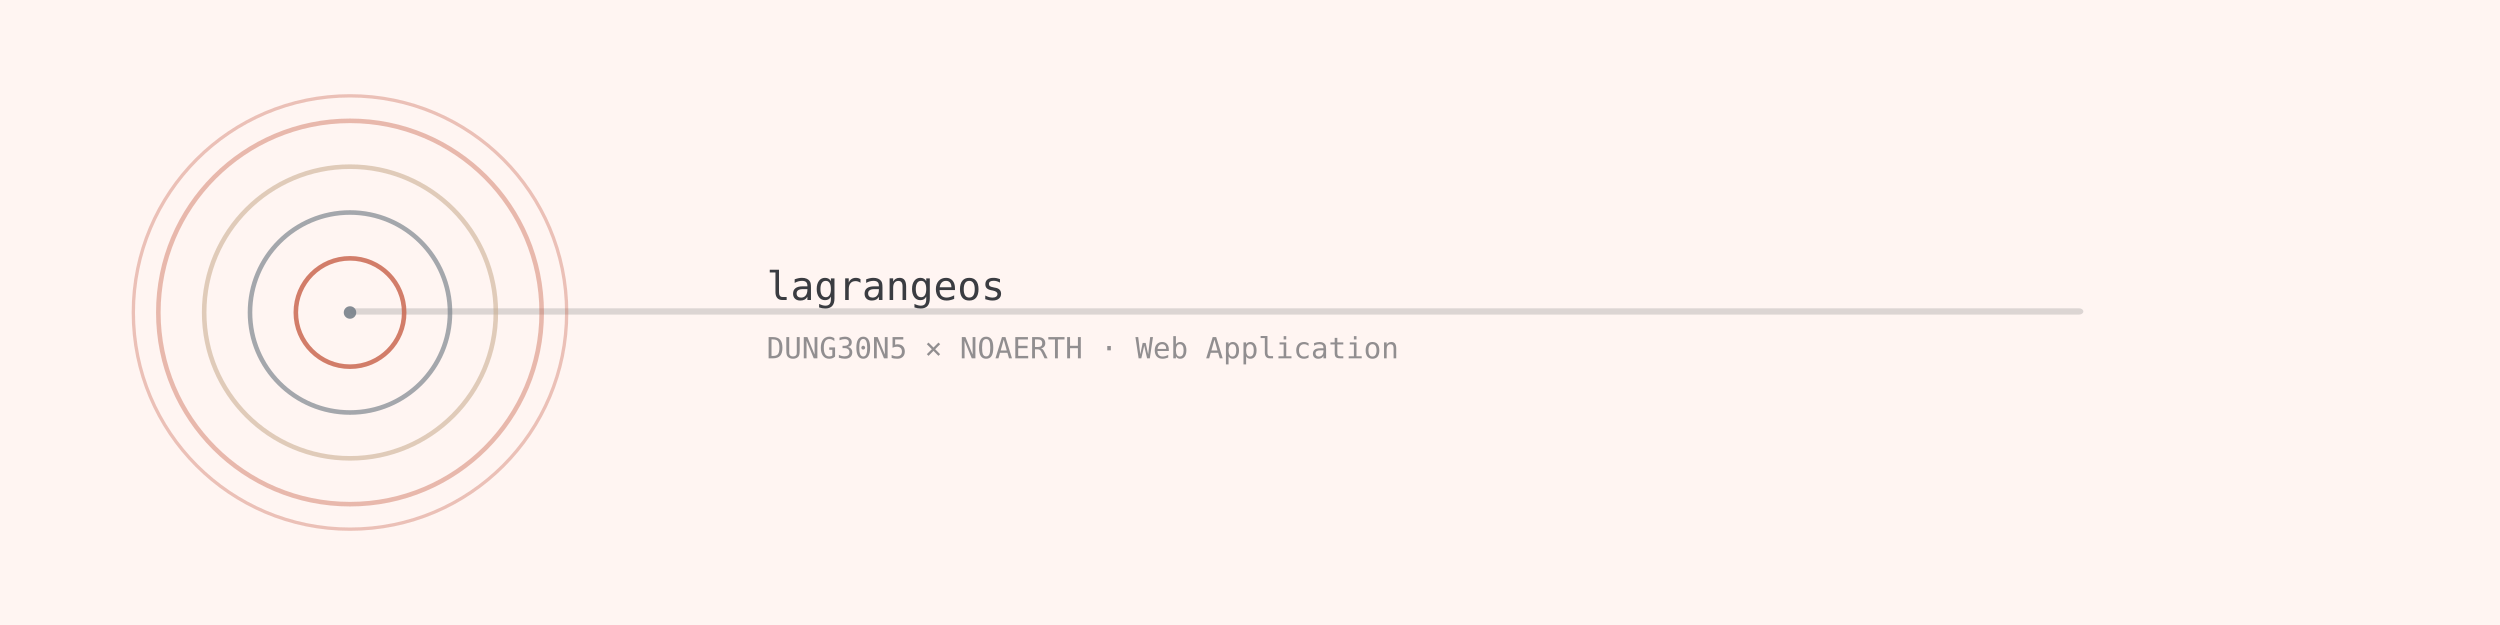
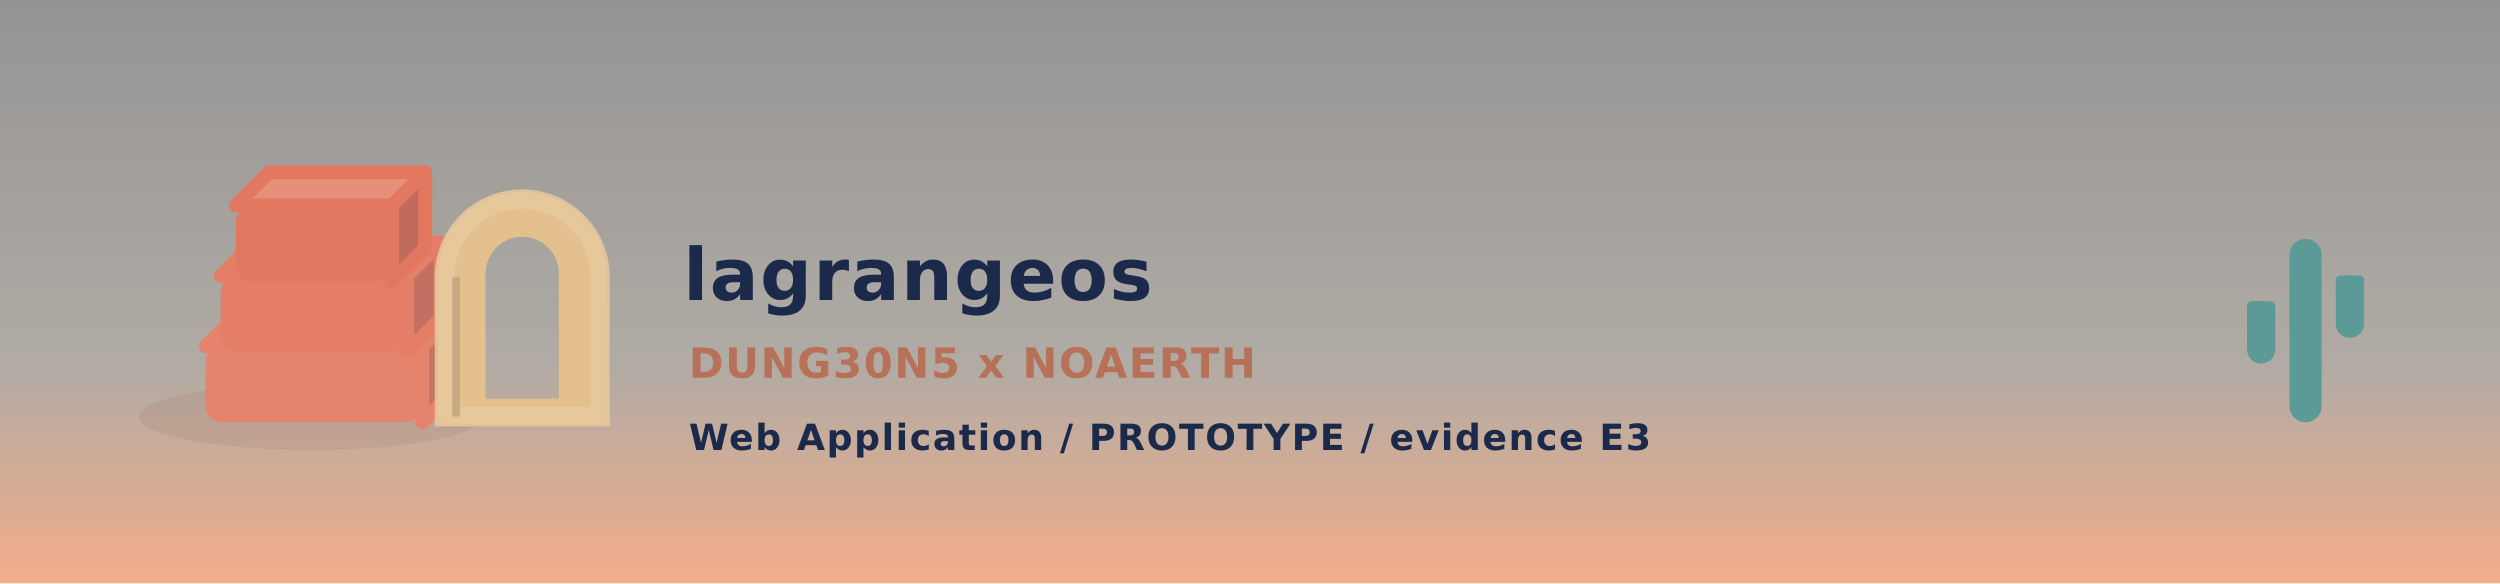
- <svg xmlns="http://www.w3.org/2000/svg" viewBox="0 0 1200 300" width="1200" height="300" role="img" aria-label="lagrangeos identity object">
-   <rect width="1200" height="300" fill="#fff5f2" />
-   <defs>
-     <linearGradient id="gft" x1="0" y1="0" x2="1" y2="1">
-       <stop offset="0%" stop-color="#c75f48" />
-       <stop offset="100%" stop-color="#78818a" />
-     </linearGradient>
-   </defs>
-   <rect x="168.00" y="148.00" width="832.00" height="3.00" rx="2.00" fill="rgba(37,40,46,0.160)" opacity="1.00" />
-   <circle cx="168.00" cy="150.00" r="26.00" fill="none" stroke="rgba(199,95,72,0.800)" stroke-width="2.20" opacity="1.00" />
-   <circle cx="168.00" cy="150.00" r="48.00" fill="none" stroke="rgba(120,129,138,0.670)" stroke-width="2.20" opacity="1.00" />
-   <circle cx="168.00" cy="150.00" r="70.00" fill="none" stroke="rgba(199,168,138,0.540)" stroke-width="2.20" opacity="1.00" />
-   <circle cx="168.00" cy="150.00" r="92.00" fill="none" stroke="rgba(199,95,72,0.410)" stroke-width="2.20" opacity="1.00" />
+ <svg xmlns="http://www.w3.org/2000/svg" width="900" height="210" viewBox="0 0 900 210" role="img" aria-label="lagrangeos - identity object">
+   <linearGradient id="skyf" x1="0" y1="0" x2="0" y2="1">
+     <stop offset="0" stop-color="#959494" />
+     <stop offset="0.62" stop-color="#b0aba4" />
+     <stop offset="1" stop-color="#f3ad8a" />
+   </linearGradient>
+   <rect width="900" height="210" fill="url(#skyf)" />
+   <rect x="0" y="352" width="900" height="-142" fill="#e9cda3" />
+   <rect x="0" y="352" width="900" height="3" fill="#ebd1a9" />
+   <ellipse cx="112" cy="150" rx="62" ry="12" fill="rgba(138,90,68,0.11)" />
  <g>
-     <circle cx="168.00" cy="150.00" r="104.00" fill="none" stroke="rgba(199,95,72,0.350)" stroke-width="1.60" opacity="1.00" />
-     <animate attributeName="opacity" values="0.25;1.0;0.25" dur="14.9s" begin="0s" repeatCount="indefinite" />
+     <path d="M74,124.67 L152,124.67 L164,112.67 L86,112.67 Z" fill="#e99a82" stroke="#e5846c" stroke-width="5" stroke-linejoin="round" />
+     <path d="M152,124.67 L164,112.67 L164,140 L152,152 Z" fill="#c37566" stroke="#e5846c" stroke-width="5" stroke-linejoin="round" />
+     <rect x="74" y="124.67" width="78" height="27.33" rx="6" fill="#e5846c" />
+     <path d="M79.46,99.33 L146.54,99.33 L158.54,87.33 L91.46,87.33 Z" fill="#e8957d" stroke="#e47e66" stroke-width="5" stroke-linejoin="round" />
+     <path d="M146.54,99.33 L158.54,87.33 L158.54,114.67 L146.54,126.67 Z" fill="#c27061" stroke="#e47e66" stroke-width="5" stroke-linejoin="round" />
+     <rect x="79.46" y="99.33" width="67.08" height="27.33" rx="6" fill="#e47e66" />
+     <path d="M84.92,74 L141.08,74 L153.08,62 L96.92,62 Z" fill="#e79079" stroke="#e37861" stroke-width="5" stroke-linejoin="round" />
+     <path d="M141.08,74 L153.08,62 L153.08,89.33 L141.08,101.33 Z" fill="#c16b5d" stroke="#e37861" stroke-width="5" stroke-linejoin="round" />
+     <rect x="84.92" y="74" width="56.16" height="27.33" rx="6" fill="#e37861" />
+     <animate attributeName="opacity" values="0.72;1;0.72" dur="6s" begin="0s" repeatCount="indefinite" />
  </g>
-   <circle cx="168" cy="150" r="3" fill="rgba(120,129,138,0.900)">
-     <animate attributeName="opacity" values="0.35;0.95;0.35" dur="14.9s" begin="0s" repeatCount="indefinite" />
-   </circle>
-   <text x="368" y="144" font-family="ui-monospace,Menlo,monospace" font-size="19" fill="rgba(37,40,46,0.900)">lagrangeos</text>
-   <text x="368" y="172" font-family="ui-monospace,Menlo,monospace" font-size="14" fill="rgba(37,40,46,0.500)">DUNG30N5 × NOAERTH · Web Application</text>
+   <path d="M160,150 L160,99.68 A28,28 0 0 1 216,99.68 L216,150 Z M172.32,146 L172.32,98.43 A15.68,15.68 0 0 1 203.68,98.43 L203.68,146 Z" fill="#e3c08d" fill-rule="evenodd" stroke="#e3c08d" stroke-width="5" stroke-linejoin="round" />
+   <path d="M160,150 L160,99.68 A28,28 0 0 1 216,99.68 L216,150 Z" fill="none" stroke="#e8c99d" stroke-width="7" stroke-linecap="round" opacity="0.85" />
+   <rect x="162.8" y="99.68" width="2.8" height="50.32" fill="#c7ab84" />
+   <text x="246" y="108" font-family="Verdana,DejaVu Sans,sans-serif" font-size="26" font-weight="700" letter-spacing="0.6" fill="#1b2a4a" text-anchor="start">lagrangeos</text>
+   <text x="248" y="136" font-family="Verdana,DejaVu Sans,sans-serif" font-size="15" font-weight="700" letter-spacing="0.6" fill="#b87159" text-anchor="start">DUNG30N5 x NOAERTH</text>
+   <text x="248" y="162" font-family="Verdana,DejaVu Sans,sans-serif" font-size="13" font-weight="700" letter-spacing="0.6" fill="#1b2a4a" text-anchor="start">Web Application  /  PROTOTYPE  /  evidence E3</text>
+   <rect x="824.22" y="86" width="11.56" height="66" rx="5.78" fill="#5b9a97" />
+   <rect x="808.92" y="108.44" width="10.2" height="22.44" rx="5.1" fill="#5b9a97" />
+   <rect x="808.92" y="108.44" width="10.2" height="6.6" rx="1.7" fill="#5b9a97" />
+   <rect x="840.88" y="99.2" width="10.2" height="22.44" rx="5.1" fill="#5b9a97" />
+   <rect x="840.88" y="99.2" width="10.2" height="6.6" rx="1.7" fill="#5b9a97" />
</svg>
